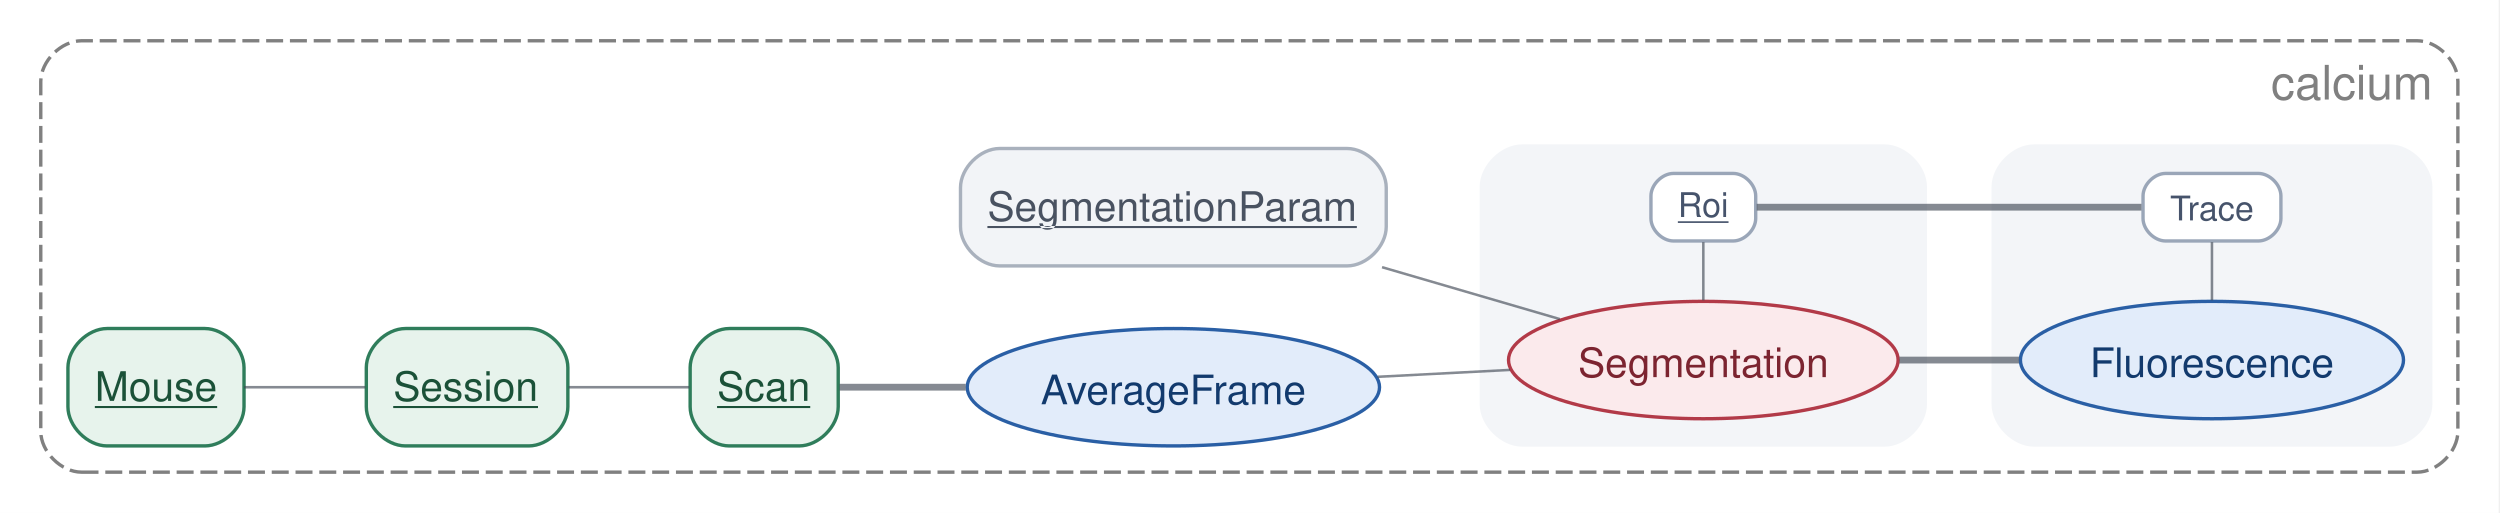
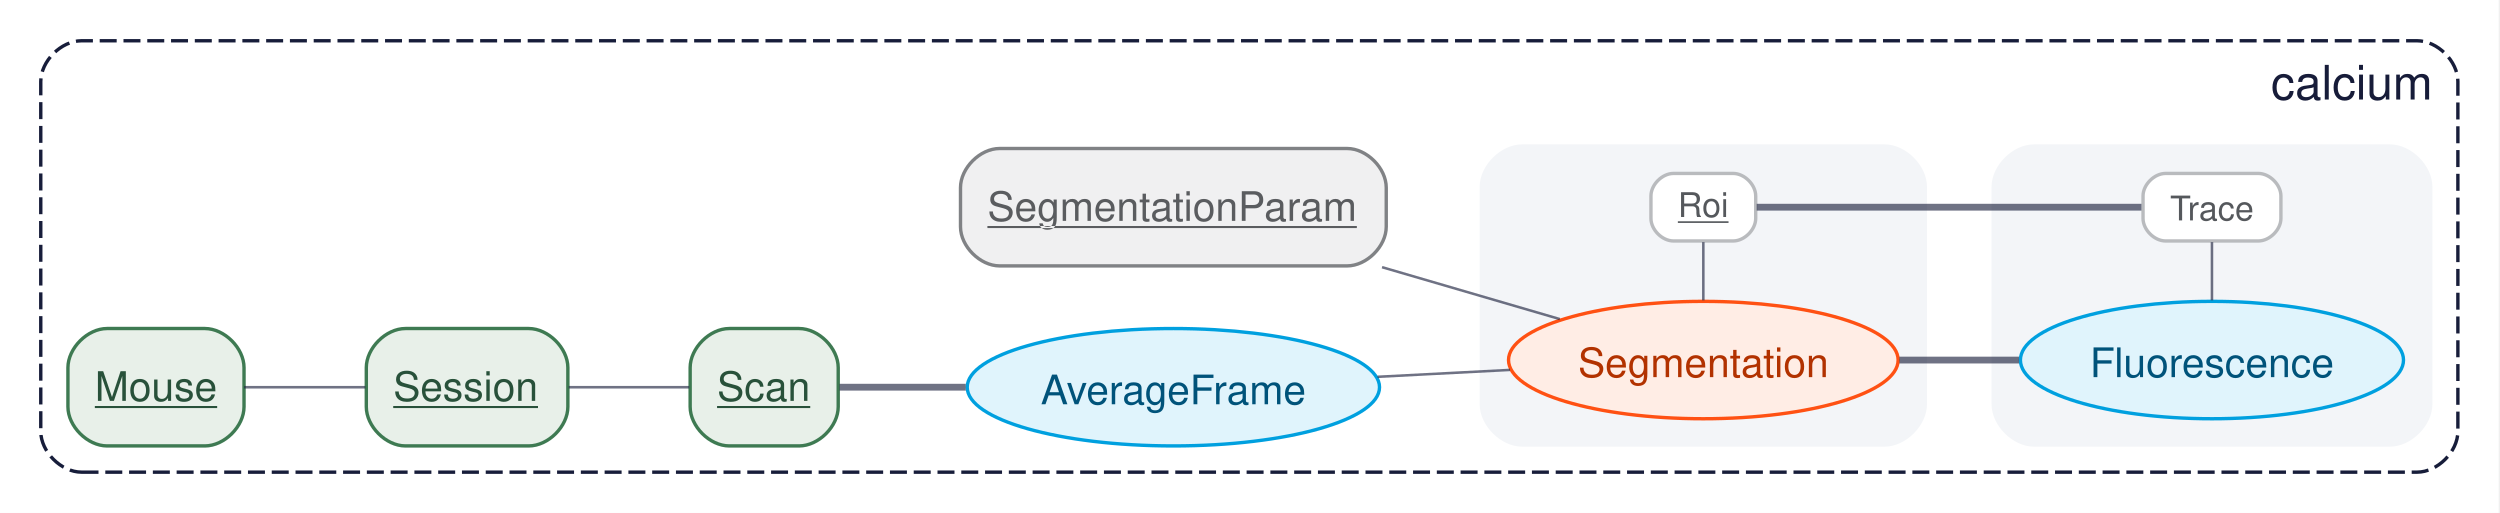
<svg xmlns="http://www.w3.org/2000/svg" xmlns:xlink="http://www.w3.org/1999/xlink" width="736pt" height="151pt" viewBox="0.00 0.00 736.00 151.00">
  <style>
@media (prefers-color-scheme: dark) {
  svg { background-color: #161A21; }
  polygon[fill="white"] { fill: #161A21; }
  [fill="#fffde7"] { fill: #3A3620; }
  [stroke="#c9bc5b"] { stroke: #C9BC5B; }
  [fill="#6b6420"] { fill: #EBE3A0; }
-   [fill="#e7f3ec"] { fill: #16281F; }
-   [stroke="#2f7d5b"] { stroke: #4FA97F; }
-   [fill="#1b5138"] { fill: #BCE6CF; }
-   [fill="#f2f4f7"] { fill: #242832; }
-   [stroke="#a9b1bd"] { stroke: #8A93A1; }
-   [fill="#495261"] { fill: #C9CFD9; }
-   [fill="#fbeaec"] { fill: #331A1F; }
-   [stroke="#b23a48"] { stroke: #D0687A; }
-   [fill="#7c2430"] { fill: #F3C2CB; }
-   [fill="#e2ecfa"] { fill: #152538; }
-   [stroke="#2a5fa5"] { stroke: #5E92D6; }
-   [fill="#123a6d"] { fill: #C3DAF6; }
+   [fill="#e8f0e9"] { fill: #16281F; }
+   [stroke="#3e7a52"] { stroke: #6BBF94; }
+   [fill="#28513a"] { fill: #BCE6CF; }
+   [fill="#f0f0f1"] { fill: #242832; }
+   [stroke="#808285"] { stroke: #9DA0A4; }
+   [fill="#5a5c5f"] { fill: #C9CFD9; }
+   [fill="#ffede5"] { fill: #331B12; }
+   [stroke="#ff5113"] { stroke: #FF7A47; }
+   [fill="#b23200"] { fill: #FFC7AE; }
+   [fill="#e0f4fc"] { fill: #0F2433; }
+   [stroke="#00a0df"] { stroke: #33B8E8; }
+   [fill="#00537a"] { fill: #BEE7F9; }
  [fill="#ffffff"] { fill: #1E232C; }
-   [stroke="#9aa6b8"] { stroke: #7B879B; }
-   [fill="#46536b"] { fill: #C4CCDB; }
+   [stroke="#b9bbbe"] { stroke: #8F959D; }
+   [fill="#55585c"] { fill: #C8CED8; }
  [fill="#edeef0"] { fill: #242730; }
  [stroke="#808890"] { stroke: #8890A0; }
  [fill="#404040"] { fill: #C7CDD6; }
-   [stroke="#3a424f"] { stroke: #AEB6C2; stroke-opacity: 0.753; }
+   [stroke="#171c39"] { stroke: #AEB6C2; stroke-opacity: 0.753; }
  [stroke="#c77d3a"] { stroke: #D68C4A; stroke-opacity: 0.753; }
  [fill="#f3f5f8"] { fill: #2A313D; }
  [stroke="#f3f5f8"] { stroke: #2A313D; }
-   [stroke="gray"] { stroke: #606875; }
-   [fill="gray"] { fill: #8A93A1; }
+   [stroke="#171d3a"] { stroke: #606875; }
+   [fill="#171c39"] { fill: #8A93A1; }
}
</style>
  <g id="graph0" class="graph" transform="scale(1 1) rotate(0) translate(4 147)">
    <polygon fill="white" stroke="none" points="-4,4 -4,-147 731.6,-147 731.6,4 -4,4" />
    <g id="clust1" class="cluster">
-       <path fill="none" stroke="gray" stroke-dasharray="5,2" d="M20,-8C20,-8 707.6,-8 707.6,-8 713.6,-8 719.6,-14 719.6,-20 719.6,-20 719.6,-123 719.6,-123 719.6,-129 713.6,-135 707.6,-135 707.6,-135 20,-135 20,-135 14,-135 8,-129 8,-123 8,-123 8,-20 8,-20 8,-14 14,-8 20,-8" />
-       <text xml:space="preserve" text-anchor="middle" x="688.35" y="-117.7" font-family="Helvetica,sans-Serif" font-size="14.00" fill="gray">calcium</text>
+       <path fill="none" stroke="#171d3a" stroke-dasharray="5,2" d="M20,-8C20,-8 707.6,-8 707.6,-8 713.6,-8 719.6,-14 719.6,-20 719.6,-20 719.6,-123 719.6,-123 719.6,-129 713.6,-135 707.6,-135 707.6,-135 20,-135 20,-135 14,-135 8,-129 8,-123 8,-123 8,-20 8,-20 8,-14 14,-8 20,-8" />
+       <text xml:space="preserve" text-anchor="middle" x="688.35" y="-117.7" font-family="Helvetica,sans-Serif" font-size="14.00" fill="#171c39">calcium</text>
    </g>
    <g id="clust2" class="cluster">
-       <path fill="#f3f5f8" stroke="#f3f5f8" d="M444.11,-16C444.11,-16 550.81,-16 550.81,-16 556.81,-16 562.81,-22 562.81,-28 562.81,-28 562.81,-92 562.81,-92 562.81,-98 556.81,-104 550.81,-104 550.81,-104 444.11,-104 444.11,-104 438.11,-104 432.11,-98 432.11,-92 432.11,-92 432.11,-28 432.11,-28 432.11,-22 438.11,-16 444.11,-16" />
+       <path fill="#f3f5f8" stroke="#f3f5f8" d="M594.81,-16C594.81,-16 699.6,-16 699.6,-16 705.6,-16 711.6,-22 711.6,-28 711.6,-28 711.6,-92 711.6,-92 711.6,-98 705.6,-104 699.6,-104 699.6,-104 594.81,-104 594.81,-104 588.81,-104 582.81,-98 582.81,-92 582.81,-92 582.81,-28 582.81,-28 582.81,-22 588.81,-16 594.81,-16" />
    </g>
    <g id="clust4" class="cluster">
-       <path fill="#f3f5f8" stroke="#f3f5f8" d="M594.81,-16C594.81,-16 699.6,-16 699.6,-16 705.6,-16 711.6,-22 711.6,-28 711.6,-28 711.6,-92 711.6,-92 711.6,-98 705.6,-104 699.6,-104 699.6,-104 594.81,-104 594.81,-104 588.81,-104 582.81,-98 582.81,-92 582.81,-92 582.81,-28 582.81,-28 582.81,-22 588.81,-16 594.81,-16" />
+       <path fill="#f3f5f8" stroke="#f3f5f8" d="M444.11,-16C444.11,-16 550.81,-16 550.81,-16 556.81,-16 562.81,-22 562.81,-28 562.81,-28 562.81,-92 562.81,-92 562.81,-98 556.81,-104 550.81,-104 550.81,-104 444.11,-104 444.11,-104 438.11,-104 432.11,-98 432.11,-92 432.11,-92 432.11,-28 432.11,-28 432.11,-22 438.11,-16 444.11,-16" />
    </g>
    <g id="node1" class="node">
      <g id="a_node1">
-         <a xlink:title="→ calcium.AverageFrame&#13;→ calcium.SegmentationParam&#13;">
-           <ellipse fill="#fbeaec" stroke="#b23a48" cx="497.46" cy="-41" rx="57.35" ry="17.28" />
-           <text xml:space="preserve" text-anchor="middle" x="497.46" y="-35.98" font-family="Helvetica,sans-Serif" font-size="12.00" fill="#7c2430">Segmentation</text>
+         <a xlink:title="→ calcium.Segmentation&#13;------------------------------&#13;timestamps           &#13;">
+           <ellipse fill="#e0f4fc" stroke="#00a0df" cx="647.2" cy="-41" rx="56.39" ry="17.28" />
+           <text xml:space="preserve" text-anchor="middle" x="647.2" y="-35.98" font-family="Helvetica,sans-Serif" font-size="12.00" fill="#00537a">Fluorescence</text>
        </a>
      </g>
    </g>
-     <g id="node2" class="node">
-       <g id="a_node2">
-         <a xlink:title="→ calcium.Segmentation&#13;">
-           <ellipse fill="#e2ecfa" stroke="#2a5fa5" cx="647.2" cy="-41" rx="56.39" ry="17.28" />
-           <text xml:space="preserve" text-anchor="middle" x="647.2" y="-35.98" font-family="Helvetica,sans-Serif" font-size="12.00" fill="#123a6d">Fluorescence</text>
+     <g id="node3" class="node">
+       <g id="a_node3">
+         <a xlink:title="→ calcium.Fluorescence&#13;→ calcium.Segmentation.Roi&#13;------------------------------&#13;trace                &#13;">
+           <path fill="#ffffff" stroke="#b9bbbe" d="M660.87,-95.94C660.87,-95.94 633.54,-95.94 633.54,-95.94 630.22,-95.94 626.91,-92.63 626.91,-89.31 626.91,-89.31 626.91,-82.69 626.91,-82.69 626.91,-79.37 630.22,-76.06 633.54,-76.06 633.54,-76.06 660.87,-76.06 660.87,-76.06 664.18,-76.06 667.5,-79.37 667.5,-82.69 667.5,-82.69 667.5,-89.31 667.5,-89.31 667.5,-92.63 664.18,-95.94 660.87,-95.94" />
+           <text xml:space="preserve" text-anchor="middle" x="647.2" y="-82.12" font-family="Helvetica,sans-Serif" font-size="10.00" fill="#55585c">Trace</text>
        </a>
      </g>
    </g>
+     <g id="edge2" class="edge">
+       <path fill="none" stroke="#171c39" stroke-width="0.75" stroke-opacity="0.62" d="M647.2,-58.58C647.2,-64.29 647.2,-70 647.2,-75.72" />
+     </g>
+     <g id="node2" class="node">
+       <g id="a_node2">
+         <a xlink:title="→ calcium.AverageFrame&#13;→ calcium.SegmentationParam&#13;------------------------------&#13;num_rois             &#13;segmented_mask       &#13;">
+           <ellipse fill="#ffede5" stroke="#ff5113" cx="497.46" cy="-41" rx="57.35" ry="17.28" />
+           <text xml:space="preserve" text-anchor="middle" x="497.46" y="-35.98" font-family="Helvetica,sans-Serif" font-size="12.00" fill="#b23200">Segmentation</text>
+         </a>
+       </g>
+     </g>
+     <g id="edge6" class="edge">
+       <path fill="none" stroke="#171c39" stroke-width="2" stroke-opacity="0.62" d="M555.16,-41C566.71,-41 578.86,-41 590.39,-41" />
+     </g>
+     <g id="node4" class="node">
+       <g id="a_node4">
+         <a xlink:title="→ calcium.Segmentation&#13;roi_idx              &#13;------------------------------&#13;mask                 &#13;center_x             &#13;center_y             &#13;">
+           <path fill="#ffffff" stroke="#b9bbbe" d="M506.25,-95.94C506.25,-95.94 488.67,-95.94 488.67,-95.94 485.35,-95.94 482.04,-92.63 482.04,-89.31 482.04,-89.31 482.04,-82.69 482.04,-82.69 482.04,-79.37 485.35,-76.06 488.67,-76.06 488.67,-76.06 506.25,-76.06 506.25,-76.06 509.56,-76.06 512.88,-79.37 512.88,-82.69 512.88,-82.69 512.88,-89.31 512.88,-89.31 512.88,-92.63 509.56,-95.94 506.25,-95.94" />
+           <text xml:space="preserve" text-anchor="start" x="489.96" y="-83.12" font-family="Helvetica,sans-Serif" text-decoration="underline" font-size="10.00" fill="#55585c">Roi</text>
+         </a>
+       </g>
+     </g>
+     <g id="edge7" class="edge">
+       <path fill="none" stroke="#171c39" stroke-width="0.75" stroke-opacity="0.62" d="M497.46,-58.58C497.46,-64.29 497.46,-70 497.46,-75.72" />
+     </g>
    <g id="edge5" class="edge">
-       <path fill="none" stroke="#3a424f" stroke-width="2" stroke-opacity="0.62" d="M555.16,-41C566.71,-41 578.86,-41 590.39,-41" />
+       <path fill="none" stroke="#171c39" stroke-width="2" stroke-opacity="0.62" d="M513.17,-86C539.88,-86 596.38,-86 626.44,-86" />
    </g>
-     <g id="node3" class="node">
-       <g id="a_node3">
-         <a xlink:title="→ calcium.Segmentation&#13;roi_id               &#13;">
-           <path fill="#ffffff" stroke="#9aa6b8" d="M506.25,-95.94C506.25,-95.94 488.67,-95.94 488.67,-95.94 485.35,-95.94 482.04,-92.63 482.04,-89.31 482.04,-89.31 482.04,-82.69 482.04,-82.69 482.04,-79.37 485.35,-76.06 488.67,-76.06 488.67,-76.06 506.25,-76.06 506.25,-76.06 509.56,-76.06 512.88,-79.37 512.88,-82.69 512.88,-82.69 512.88,-89.31 512.88,-89.31 512.88,-92.63 509.56,-95.94 506.25,-95.94" />
-           <text xml:space="preserve" text-anchor="start" x="489.96" y="-83.12" font-family="Helvetica,sans-Serif" text-decoration="underline" font-size="10.00" fill="#46536b">Roi</text>
+     <g id="node5" class="node">
+       <g id="a_node5">
+         <a xlink:title="→ calcium.Mouse&#13;session_date         &#13;------------------------------&#13;experimenter         &#13;">
+           <path fill="#e8f0e9" stroke="#3e7a52" d="M151.66,-50.28C151.66,-50.28 115.36,-50.28 115.36,-50.28 109.6,-50.28 103.84,-44.52 103.84,-38.76 103.84,-38.76 103.84,-27.24 103.84,-27.24 103.84,-21.48 109.6,-15.72 115.36,-15.72 115.36,-15.72 151.66,-15.72 151.66,-15.72 157.42,-15.72 163.18,-21.48 163.18,-27.24 163.18,-27.24 163.18,-38.76 163.18,-38.76 163.18,-44.52 157.42,-50.28 151.66,-50.28" />
+           <text xml:space="preserve" text-anchor="start" x="111.76" y="-28.98" font-family="Helvetica,sans-Serif" text-decoration="underline" font-size="12.00" fill="#28513a">Session</text>
+         </a>
+       </g>
+     </g>
+     <g id="node8" class="node">
+       <g id="a_node8">
+         <a xlink:title="→ calcium.Session&#13;scan_idx             &#13;------------------------------&#13;depth                &#13;wavelength           &#13;laser_power          &#13;fps                  &#13;file_name            &#13;">
+           <path fill="#e8f0e9" stroke="#3e7a52" d="M231.25,-50.28C231.25,-50.28 210.7,-50.28 210.7,-50.28 204.94,-50.28 199.18,-44.52 199.18,-38.76 199.18,-38.76 199.18,-27.24 199.18,-27.24 199.18,-21.48 204.94,-15.72 210.7,-15.72 210.7,-15.72 231.25,-15.72 231.25,-15.72 237.01,-15.72 242.77,-21.48 242.77,-27.24 242.77,-27.24 242.77,-38.76 242.77,-38.76 242.77,-44.52 237.01,-50.28 231.25,-50.28" />
+           <text xml:space="preserve" text-anchor="start" x="207.1" y="-28.98" font-family="Helvetica,sans-Serif" text-decoration="underline" font-size="12.00" fill="#28513a">Scan</text>
+         </a>
+       </g>
+     </g>
+     <g id="edge1" class="edge">
+       <path fill="none" stroke="#171c39" stroke-width="0.75" stroke-opacity="0.62" d="M163.44,-33C175.07,-33 188.21,-33 198.9,-33" />
+     </g>
+     <g id="node6" class="node">
+       <g id="a_node6">
+         <a xlink:title="mouse_id             &#13;------------------------------&#13;dob                  &#13;sex                  &#13;">
+           <path fill="#e8f0e9" stroke="#3e7a52" d="M56.32,-50.28C56.32,-50.28 27.52,-50.28 27.52,-50.28 21.76,-50.28 16,-44.52 16,-38.76 16,-38.76 16,-27.24 16,-27.24 16,-21.48 21.76,-15.72 27.52,-15.72 27.52,-15.72 56.32,-15.72 56.32,-15.72 62.08,-15.72 67.84,-21.48 67.84,-27.24 67.84,-27.24 67.84,-38.76 67.84,-38.76 67.84,-44.52 62.08,-50.28 56.32,-50.28" />
+           <text xml:space="preserve" text-anchor="start" x="23.92" y="-28.98" font-family="Helvetica,sans-Serif" text-decoration="underline" font-size="12.00" fill="#28513a">Mouse</text>
+         </a>
+       </g>
+     </g>
+     <g id="edge3" class="edge">
+       <path fill="none" stroke="#171c39" stroke-width="0.75" stroke-opacity="0.62" d="M67.88,-33C78.96,-33 92.06,-33 103.57,-33" />
+     </g>
+     <g id="node7" class="node">
+       <g id="a_node7">
+         <a xlink:title="→ calcium.Scan&#13;------------------------------&#13;average_frame        &#13;">
+           <ellipse fill="#e0f4fc" stroke="#00a0df" cx="341.44" cy="-33" rx="60.69" ry="17.28" />
+           <text xml:space="preserve" text-anchor="middle" x="341.44" y="-27.98" font-family="Helvetica,sans-Serif" font-size="12.00" fill="#00537a">AverageFrame</text>
        </a>
      </g>
    </g>
    <g id="edge4" class="edge">
-       <path fill="none" stroke="#3a424f" stroke-width="0.75" stroke-opacity="0.62" d="M497.46,-58.58C497.46,-64.29 497.46,-70 497.46,-75.72" />
+       <path fill="none" stroke="#171c39" stroke-width="0.75" stroke-opacity="0.62" d="M401.55,-36.07C414.36,-36.74 427.87,-37.44 440.55,-38.1" />
    </g>
-     <g id="node4" class="node">
-       <g id="a_node4">
-         <a xlink:title="→ calcium.Fluorescence&#13;→ calcium.Segmentation.Roi&#13;">
-           <path fill="#ffffff" stroke="#9aa6b8" d="M660.87,-95.94C660.87,-95.94 633.54,-95.94 633.54,-95.94 630.22,-95.94 626.91,-92.63 626.91,-89.31 626.91,-89.31 626.91,-82.69 626.91,-82.69 626.91,-79.37 630.22,-76.06 633.54,-76.06 633.54,-76.06 660.87,-76.06 660.87,-76.06 664.18,-76.06 667.5,-79.37 667.5,-82.69 667.5,-82.69 667.5,-89.31 667.5,-89.31 667.5,-92.63 664.18,-95.94 660.87,-95.94" />
-           <text xml:space="preserve" text-anchor="middle" x="647.2" y="-82.12" font-family="Helvetica,sans-Serif" font-size="10.00" fill="#46536b">Trace</text>
+     <g id="edge8" class="edge">
+       <path fill="none" stroke="#171c39" stroke-width="2" stroke-opacity="0.62" d="M243.15,-33C253.67,-33 266.96,-33 280.31,-33" />
+     </g>
+     <g id="node9" class="node">
+       <g id="a_node9">
+         <a xlink:title="seg_param_id         &#13;------------------------------&#13;threshold            &#13;min_size             &#13;">
+           <path fill="#f0f0f1" stroke="#808285" d="M392.59,-103.28C392.59,-103.28 290.29,-103.28 290.29,-103.28 284.53,-103.28 278.77,-97.52 278.77,-91.76 278.77,-91.76 278.77,-80.24 278.77,-80.24 278.77,-74.48 284.53,-68.72 290.29,-68.72 290.29,-68.72 392.59,-68.72 392.59,-68.72 398.35,-68.72 404.11,-74.48 404.11,-80.24 404.11,-80.24 404.11,-91.76 404.11,-91.76 404.11,-97.52 398.35,-103.28 392.59,-103.28" />
+           <text xml:space="preserve" text-anchor="start" x="286.69" y="-81.97" font-family="Helvetica,sans-Serif" text-decoration="underline" font-size="12.00" fill="#5a5c5f">SegmentationParam</text>
        </a>
      </g>
    </g>
-     <g id="edge8" class="edge">
-       <path fill="none" stroke="#3a424f" stroke-width="0.75" stroke-opacity="0.62" d="M647.2,-58.58C647.2,-64.29 647.2,-70 647.2,-75.72" />
-     </g>
-     <g id="edge2" class="edge">
-       <path fill="none" stroke="#3a424f" stroke-width="2" stroke-opacity="0.62" d="M513.17,-86C539.88,-86 596.38,-86 626.44,-86" />
-     </g>
-     <g id="node5" class="node">
-       <g id="a_node5">
-         <a xlink:title="mouse_id             &#13;">
-           <path fill="#e7f3ec" stroke="#2f7d5b" d="M56.32,-50.28C56.32,-50.28 27.52,-50.28 27.52,-50.28 21.76,-50.28 16,-44.52 16,-38.76 16,-38.76 16,-27.24 16,-27.24 16,-21.48 21.76,-15.72 27.52,-15.72 27.52,-15.72 56.32,-15.72 56.32,-15.72 62.08,-15.72 67.84,-21.48 67.84,-27.24 67.84,-27.24 67.84,-38.76 67.84,-38.76 67.84,-44.52 62.08,-50.28 56.32,-50.28" />
-           <text xml:space="preserve" text-anchor="start" x="23.92" y="-28.98" font-family="Helvetica,sans-Serif" text-decoration="underline" font-size="12.00" fill="#1b5138">Mouse</text>
-         </a>
-       </g>
-     </g>
-     <g id="node9" class="node">
-       <g id="a_node9">
-         <a xlink:title="→ calcium.Mouse&#13;session_id           &#13;">
-           <path fill="#e7f3ec" stroke="#2f7d5b" d="M151.66,-50.28C151.66,-50.28 115.36,-50.28 115.36,-50.28 109.6,-50.28 103.84,-44.52 103.84,-38.76 103.84,-38.76 103.84,-27.24 103.84,-27.24 103.84,-21.48 109.6,-15.72 115.36,-15.72 115.36,-15.72 151.66,-15.72 151.66,-15.72 157.42,-15.72 163.18,-21.48 163.18,-27.24 163.18,-27.24 163.18,-38.76 163.18,-38.76 163.18,-44.52 157.42,-50.28 151.66,-50.28" />
-           <text xml:space="preserve" text-anchor="start" x="111.76" y="-28.98" font-family="Helvetica,sans-Serif" text-decoration="underline" font-size="12.00" fill="#1b5138">Session</text>
-         </a>
-       </g>
-     </g>
-     <g id="edge1" class="edge">
-       <path fill="none" stroke="#3a424f" stroke-width="0.75" stroke-opacity="0.62" d="M67.88,-33C78.96,-33 92.06,-33 103.57,-33" />
-     </g>
-     <g id="node6" class="node">
-       <g id="a_node6">
-         <a xlink:title="→ calcium.Scan&#13;">
-           <ellipse fill="#e2ecfa" stroke="#2a5fa5" cx="341.44" cy="-33" rx="60.69" ry="17.28" />
-           <text xml:space="preserve" text-anchor="middle" x="341.44" y="-27.98" font-family="Helvetica,sans-Serif" font-size="12.00" fill="#123a6d">AverageFrame</text>
-         </a>
-       </g>
-     </g>
-     <g id="edge3" class="edge">
-       <path fill="none" stroke="#3a424f" stroke-width="0.75" stroke-opacity="0.62" d="M401.55,-36.07C414.36,-36.74 427.87,-37.44 440.55,-38.1" />
-     </g>
-     <g id="node7" class="node">
-       <g id="a_node7">
-         <a xlink:title="→ calcium.Session&#13;scan_id              &#13;">
-           <path fill="#e7f3ec" stroke="#2f7d5b" d="M231.25,-50.28C231.25,-50.28 210.7,-50.28 210.7,-50.28 204.94,-50.28 199.18,-44.52 199.18,-38.76 199.18,-38.76 199.18,-27.24 199.18,-27.24 199.18,-21.48 204.94,-15.72 210.7,-15.72 210.7,-15.72 231.25,-15.72 231.25,-15.72 237.01,-15.72 242.77,-21.48 242.77,-27.24 242.77,-27.24 242.77,-38.76 242.77,-38.76 242.77,-44.52 237.01,-50.28 231.25,-50.28" />
-           <text xml:space="preserve" text-anchor="start" x="207.1" y="-28.98" font-family="Helvetica,sans-Serif" text-decoration="underline" font-size="12.00" fill="#1b5138">Scan</text>
-         </a>
-       </g>
-     </g>
-     <g id="edge6" class="edge">
-       <path fill="none" stroke="#3a424f" stroke-width="2" stroke-opacity="0.62" d="M243.15,-33C253.67,-33 266.96,-33 280.31,-33" />
-     </g>
-     <g id="node8" class="node">
-       <g id="a_node8">
-         <a xlink:title="seg_param_id         &#13;">
-           <path fill="#f2f4f7" stroke="#a9b1bd" d="M392.59,-103.28C392.59,-103.28 290.29,-103.28 290.29,-103.28 284.53,-103.28 278.77,-97.52 278.77,-91.76 278.77,-91.76 278.77,-80.24 278.77,-80.24 278.77,-74.48 284.53,-68.72 290.29,-68.72 290.29,-68.72 392.59,-68.72 392.59,-68.72 398.35,-68.72 404.11,-74.48 404.11,-80.24 404.11,-80.24 404.11,-91.76 404.11,-91.76 404.11,-97.52 398.35,-103.28 392.59,-103.28" />
-           <text xml:space="preserve" text-anchor="start" x="286.69" y="-81.97" font-family="Helvetica,sans-Serif" text-decoration="underline" font-size="12.00" fill="#495261">SegmentationParam</text>
-         </a>
-       </g>
-     </g>
-     <g id="edge7" class="edge">
-       <path fill="none" stroke="#3a424f" stroke-width="0.75" stroke-opacity="0.62" d="M402.87,-68.34C420.4,-63.22 439.13,-57.75 455.2,-53.06" />
-     </g>
    <g id="edge9" class="edge">
-       <path fill="none" stroke="#3a424f" stroke-width="0.75" stroke-opacity="0.62" d="M163.44,-33C175.07,-33 188.21,-33 198.9,-33" />
+       <path fill="none" stroke="#171c39" stroke-width="0.75" stroke-opacity="0.62" d="M402.87,-68.34C420.4,-63.22 439.13,-57.75 455.2,-53.06" />
    </g>
  </g>
</svg>
